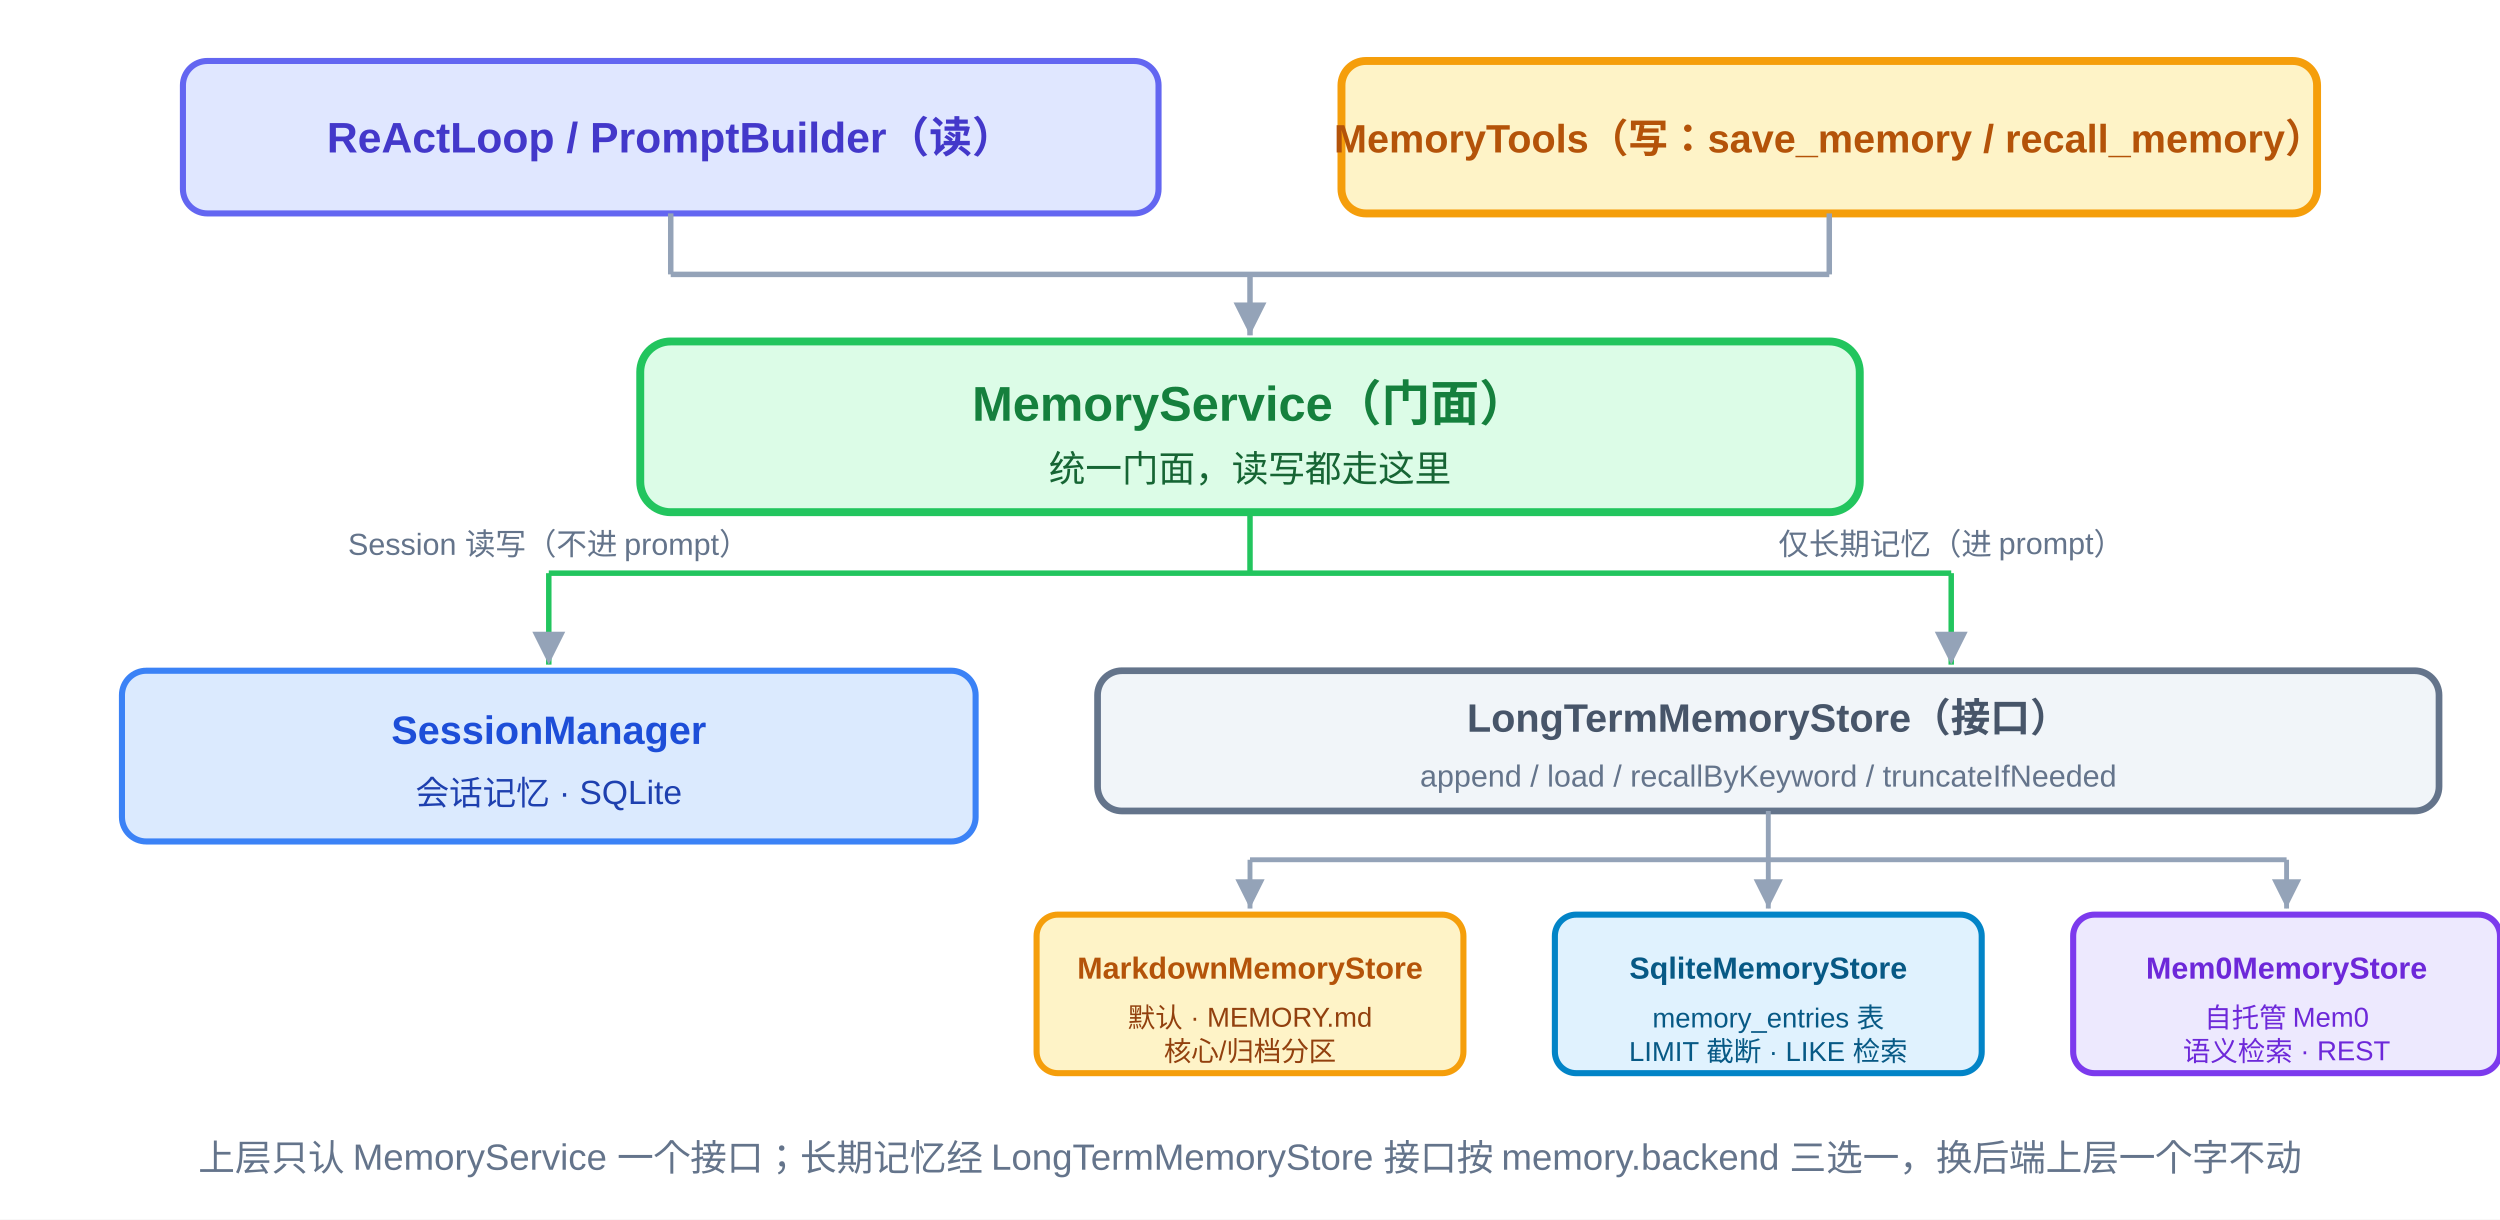
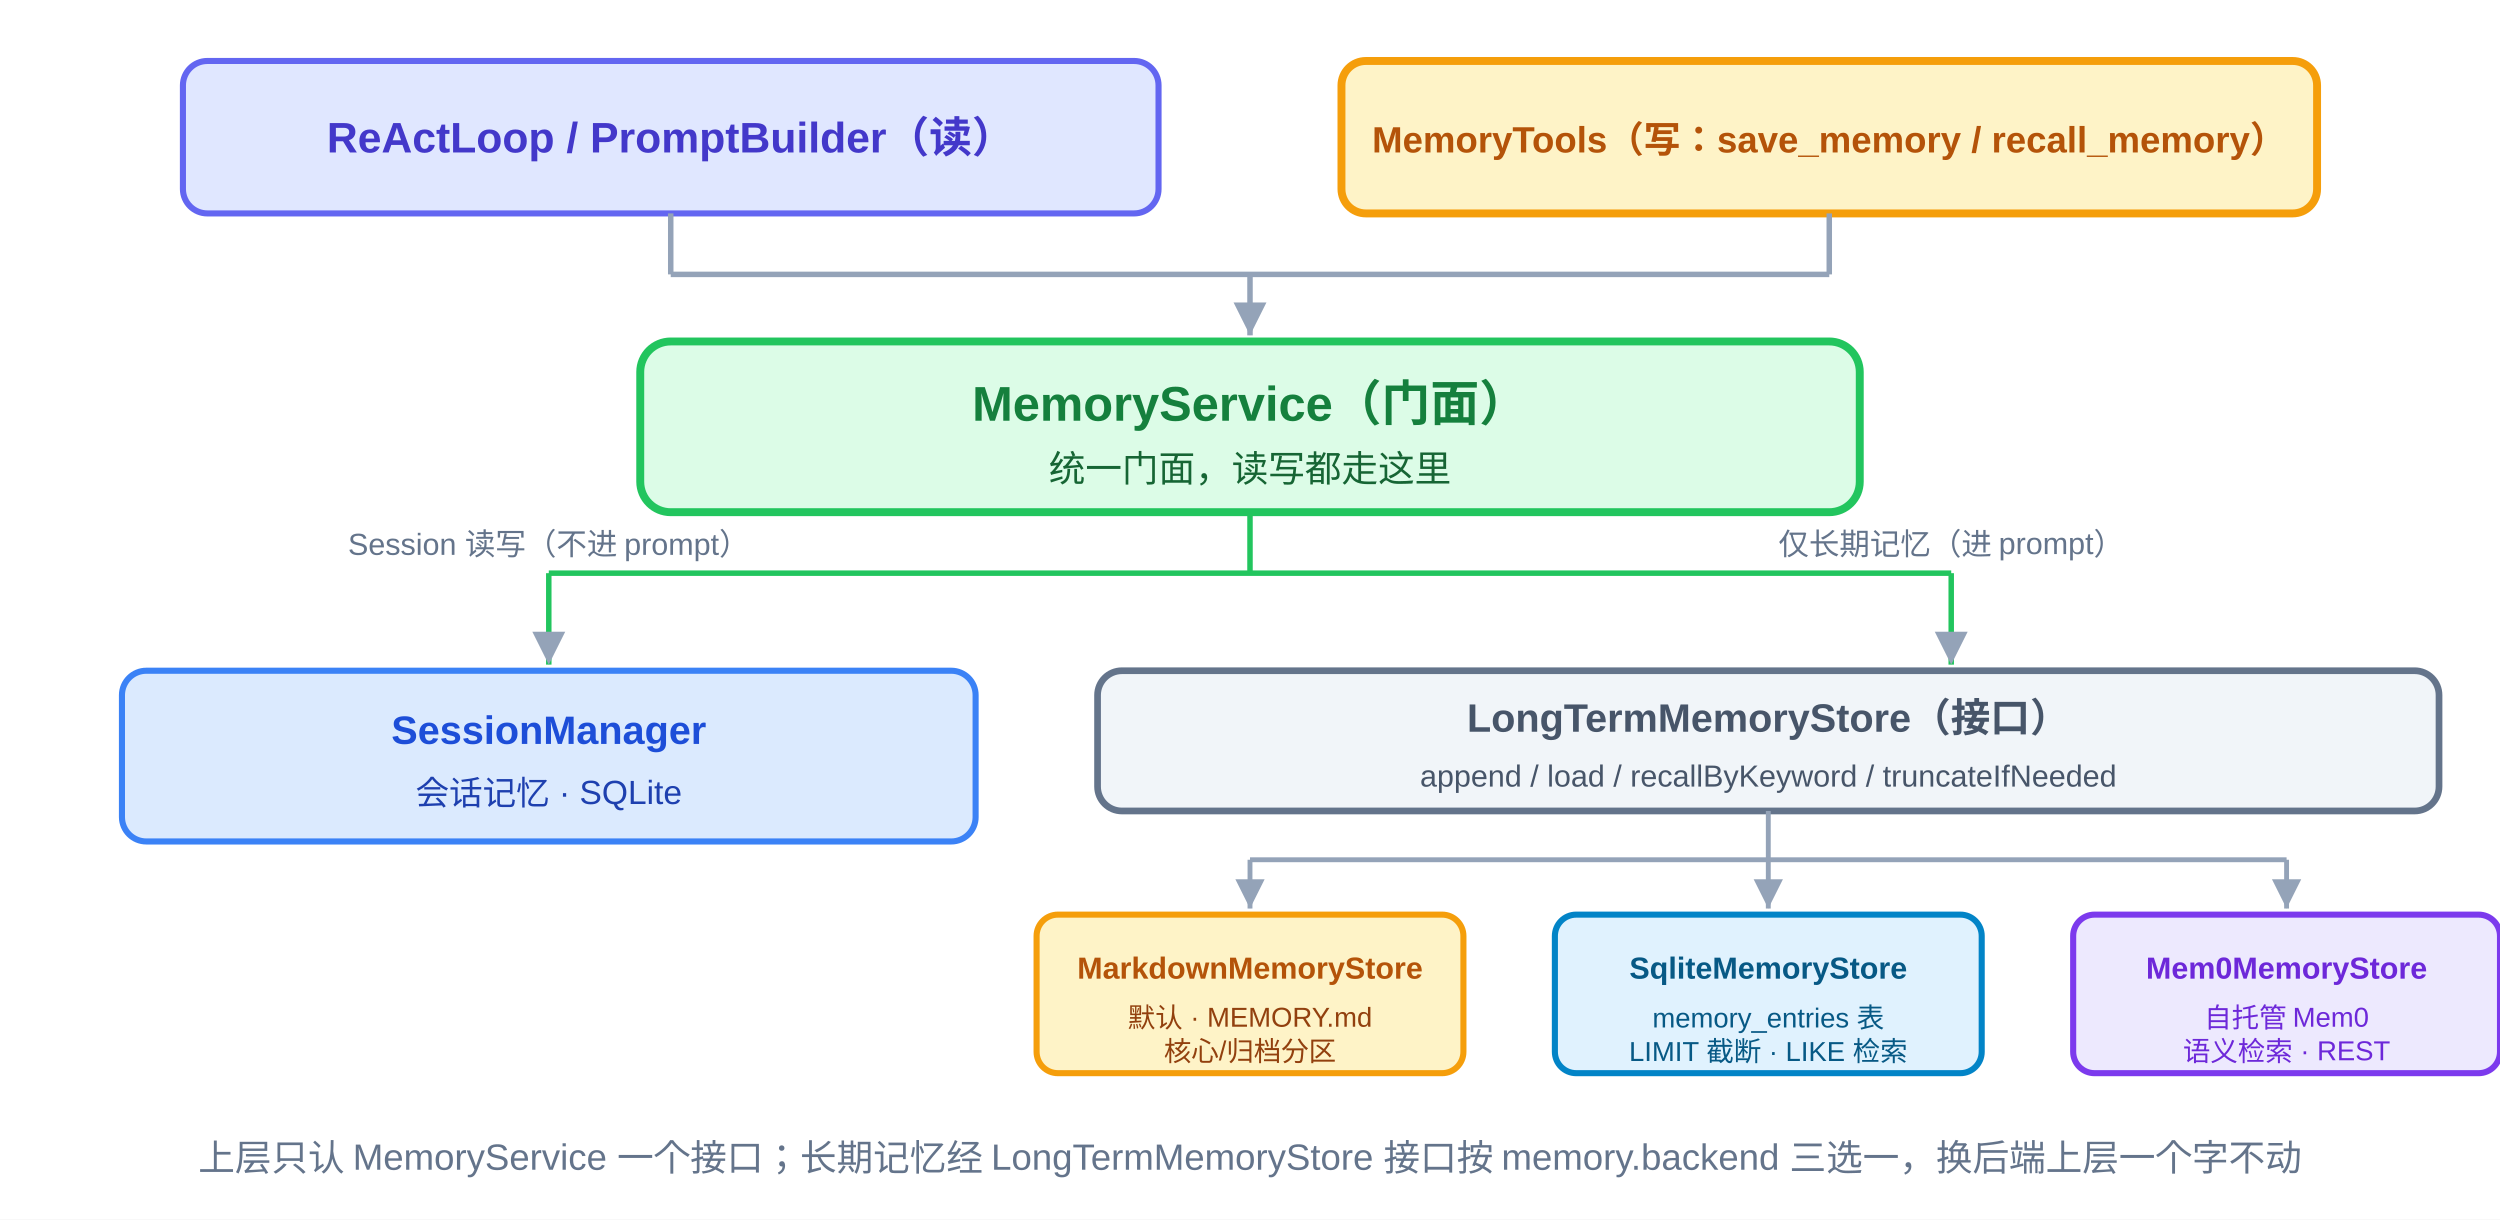
<svg xmlns="http://www.w3.org/2000/svg" viewBox="0 0 820 400" font-family="Arial, sans-serif">
  <rect width="820" height="400" fill="#ffffff" />
  <defs>
    <marker id="tmg1" markerWidth="10" markerHeight="10" refX="6" refY="3" orient="auto">
      <path d="M0,0 L6,3 L0,6 Z" fill="#94a3b8" />
    </marker>
  </defs>
  <rect x="60" y="20" width="320" height="50" rx="8" fill="#e0e7ff" stroke="#6366f1" stroke-width="2" />
  <text x="220" y="50" fill="#4338ca" font-size="14" font-weight="bold" text-anchor="middle">ReActLoop / PromptBuilder（读）</text>
  <rect x="440" y="20" width="320" height="50" rx="8" fill="#fef3c7" stroke="#f59e0b" stroke-width="2.6" />
-   <text x="600" y="50" fill="#b45309" font-size="13" font-weight="bold" text-anchor="middle">MemoryTools（写：save_memory / recall_memory）</text>
+   <text x="600" y="50" fill="#b45309" font-size="12" font-weight="bold" text-anchor="middle">MemoryTools（写：save_memory / recall_memory）</text>
  <line x1="220" y1="70" x2="220" y2="90" stroke="#94a3b8" stroke-width="1.8" />
  <line x1="600" y1="70" x2="600" y2="90" stroke="#94a3b8" stroke-width="1.8" />
  <line x1="220" y1="90" x2="600" y2="90" stroke="#94a3b8" stroke-width="1.8" />
  <line x1="410" y1="90" x2="410" y2="110" stroke="#94a3b8" stroke-width="1.8" marker-end="url(#tmg1)" />
  <rect x="210" y="112" width="400" height="56" rx="10" fill="#dcfce7" stroke="#22c55e" stroke-width="2.6" />
  <text x="410" y="138" fill="#15803d" font-size="16" font-weight="bold" text-anchor="middle">MemoryService（门面）</text>
  <text x="410" y="158" fill="#166534" font-size="12" text-anchor="middle">统一门面，读写都走这里</text>
  <line x1="410" y1="168" x2="410" y2="188" stroke="#22c55e" stroke-width="1.8" />
  <line x1="180" y1="188" x2="640" y2="188" stroke="#22c55e" stroke-width="1.8" />
  <line x1="180" y1="188" x2="180" y2="218" stroke="#22c55e" stroke-width="1.8" marker-end="url(#tmg1)" />
  <line x1="640" y1="188" x2="640" y2="218" stroke="#22c55e" stroke-width="1.8" marker-end="url(#tmg1)" />
  <text x="640" y="182" fill="#64748b" font-size="10" text-anchor="middle">仅长期记忆（进 prompt）</text>
  <text x="180" y="182" fill="#64748b" font-size="10" text-anchor="middle">Session 读写（不进 prompt）</text>
  <rect x="40" y="220" width="280" height="56" rx="8" fill="#dbeafe" stroke="#3b82f6" stroke-width="2" />
  <text x="180" y="244" fill="#1d4ed8" font-size="13" font-weight="bold" text-anchor="middle">SessionManager</text>
  <text x="180" y="264" fill="#1e40af" font-size="11" text-anchor="middle">会话记忆 · SQLite</text>
  <rect x="360" y="220" width="440" height="46" rx="8" fill="#f1f5f9" stroke="#64748b" stroke-width="2.2" />
  <text x="580" y="240" fill="#475569" font-size="13" font-weight="bold" text-anchor="middle">LongTermMemoryStore（接口）</text>
-   <text x="580" y="258" fill="#64748b" font-size="10" text-anchor="middle">append / load / recallByKeyword / truncateIfNeeded</text>
+   <text x="580" y="258" fill="#475569" font-size="10" text-anchor="middle">append / load / recallByKeyword / truncateIfNeeded</text>
  <line x1="580" y1="266" x2="580" y2="282" stroke="#94a3b8" stroke-width="1.6" />
  <line x1="410" y1="282" x2="750" y2="282" stroke="#94a3b8" stroke-width="1.6" />
  <line x1="410" y1="282" x2="410" y2="298" stroke="#94a3b8" stroke-width="1.6" marker-end="url(#tmg1)" />
  <line x1="580" y1="282" x2="580" y2="298" stroke="#94a3b8" stroke-width="1.6" marker-end="url(#tmg1)" />
  <line x1="750" y1="282" x2="750" y2="298" stroke="#94a3b8" stroke-width="1.6" marker-end="url(#tmg1)" />
  <rect x="340" y="300" width="140" height="52" rx="7" fill="#fef3c7" stroke="#f59e0b" stroke-width="2" />
  <text x="410" y="321" fill="#b45309" font-size="10" font-weight="bold" text-anchor="middle">MarkdownMemoryStore</text>
  <text x="410" y="337" fill="#92400e" font-size="9" text-anchor="middle">默认 · MEMORY.md</text>
  <text x="410" y="348" fill="#92400e" font-size="9" text-anchor="middle">核心/归档分区</text>
  <rect x="510" y="300" width="140" height="52" rx="7" fill="#e0f2fe" stroke="#0284c7" stroke-width="2" />
  <text x="580" y="321" fill="#075985" font-size="10" font-weight="bold" text-anchor="middle">SqliteMemoryStore</text>
  <text x="580" y="337" fill="#075985" font-size="9" text-anchor="middle">memory_entries 表</text>
  <text x="580" y="348" fill="#075985" font-size="9" text-anchor="middle">LIMIT 截断 · LIKE 检索</text>
  <rect x="680" y="300" width="140" height="52" rx="7" fill="#ede9fe" stroke="#7c3aed" stroke-width="2" />
  <text x="750" y="321" fill="#6d28d9" font-size="10" font-weight="bold" text-anchor="middle">Mem0MemoryStore</text>
  <text x="750" y="337" fill="#6d28d9" font-size="9" text-anchor="middle">自托管 Mem0</text>
  <text x="750" y="348" fill="#6d28d9" font-size="9" text-anchor="middle">语义检索 · REST</text>
  <text x="410" y="384" fill="#64748b" font-size="12" text-anchor="middle">上层只认 MemoryService 一个接口；长期记忆经 LongTermMemoryStore 接口按 memory.backend 三选一，换后端上层一个字不动</text>
</svg>
